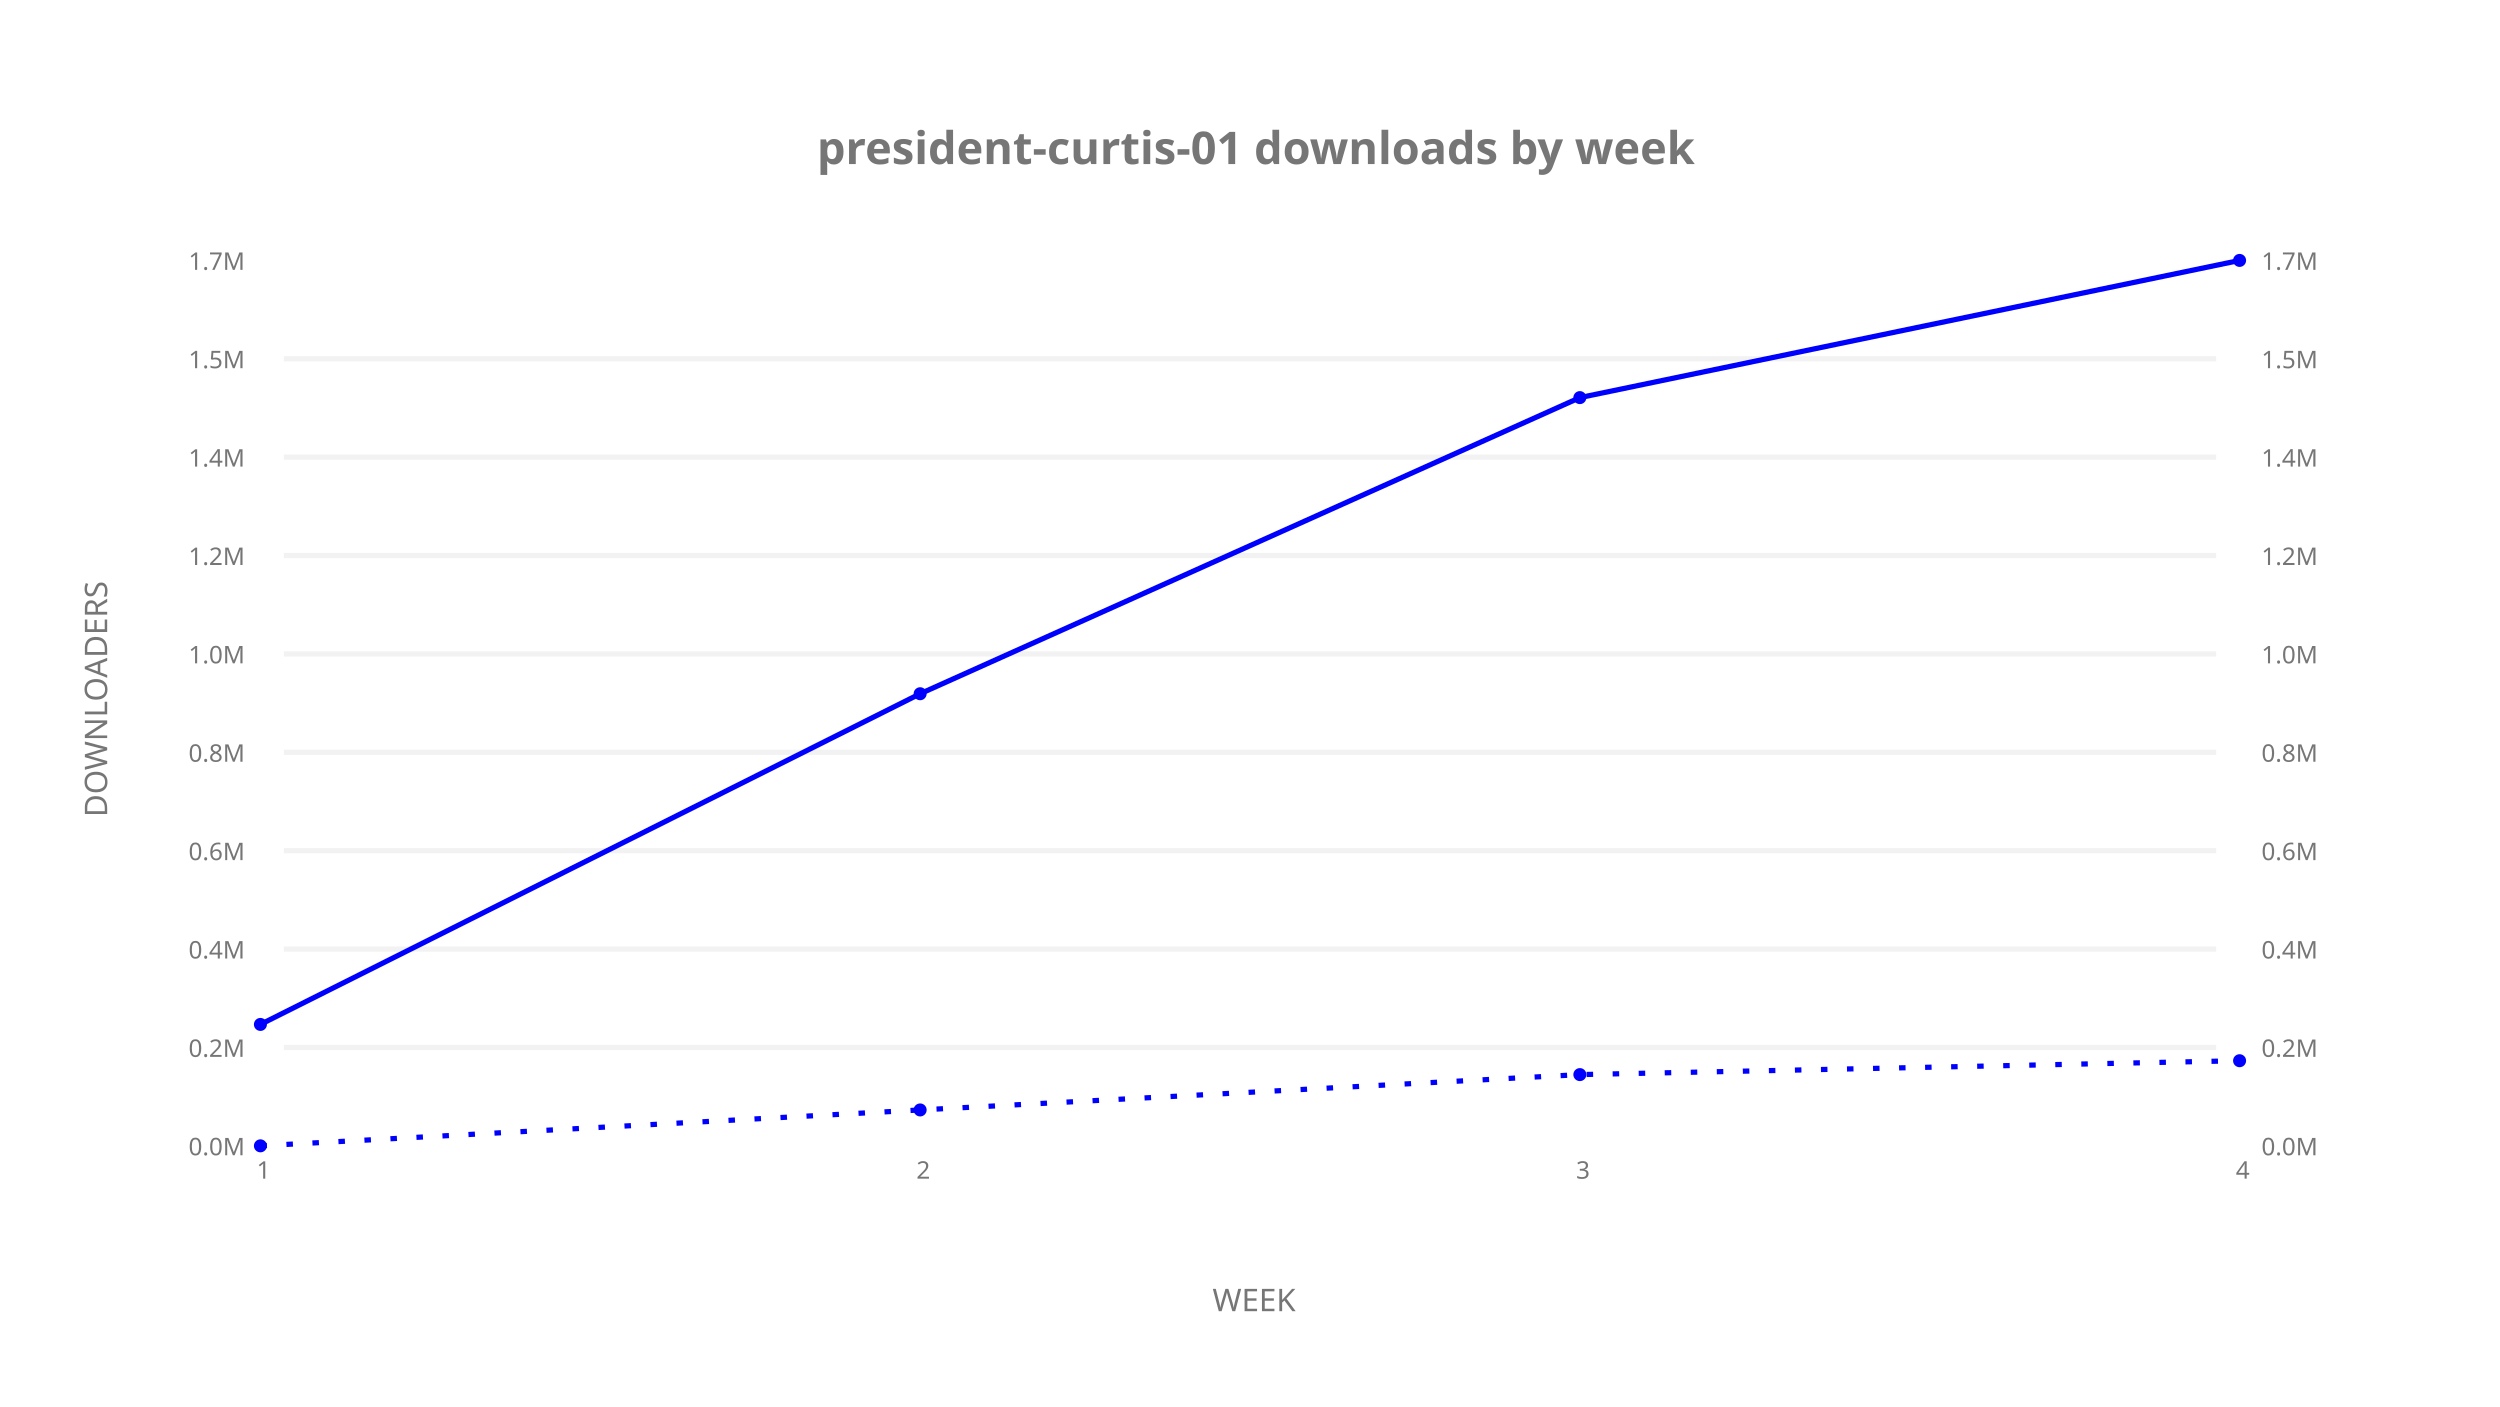
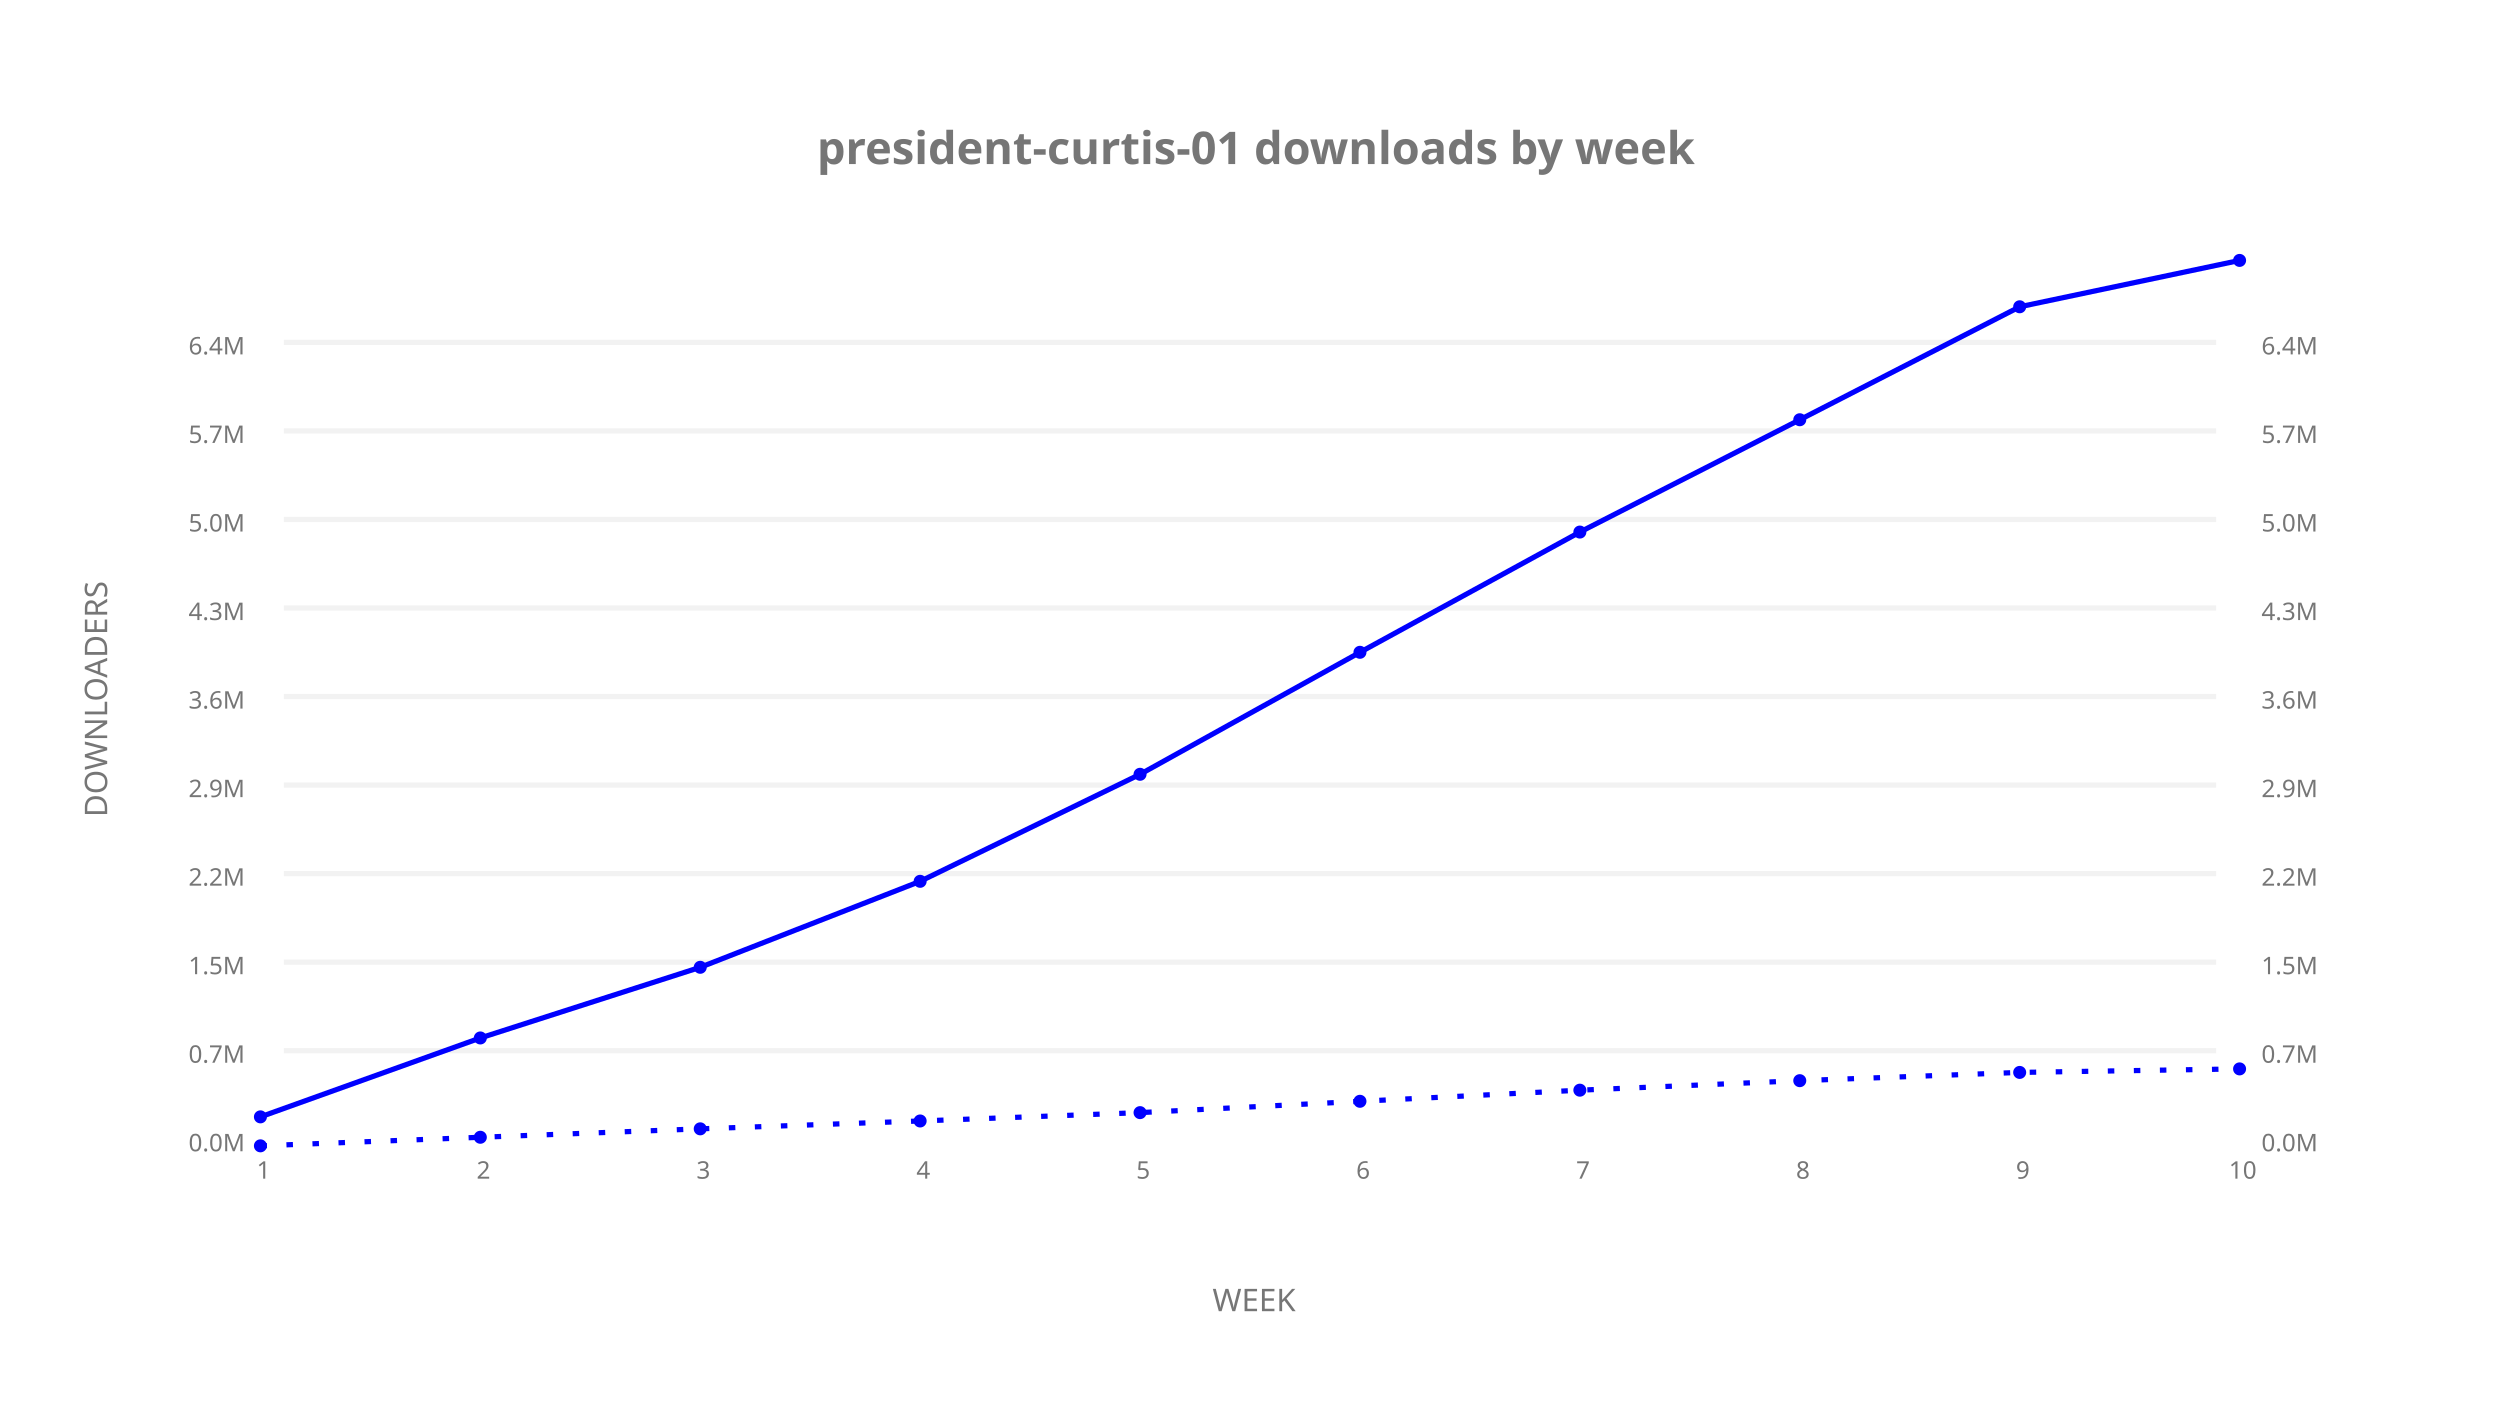
<svg xmlns="http://www.w3.org/2000/svg" xml:space="preserve" id="president-curtis-01-downloads-by-week-president-curtis-01-week" x="0px" y="0px" width="1920px" height="1080px" viewBox="0 0 1920 1080" enable-background="new 0 0 1920 1080" role="img">
  <g id="annotations">
    <text x="960" y="126" font-family="Atkinson Hyperlegible" font-size="26pt" text-anchor="middle" text-align="center" font-weight="600" font-style="normal" style="fill:rgb(118,118,118); fill-opacity:1; stroke:rgb(118,118,118); stroke-opacity:0; stroke-width:0.5"> president-curtis-01 downloads by week</text>
    <g id="axes-lines">
      <text x="960" y="1007" font-family="Atkinson Hyperlegible" font-size="18pt" text-anchor="middle" text-align="center" font-weight="500" font-style="normal" style="fill:rgb(118,118,118); fill-opacity:1; stroke:rgb(118,118,118); stroke-opacity:0; stroke-width:0.5"> WEEK</text>
      <text x="73" y="540" font-family="Atkinson Hyperlegible" font-size="18pt" text-anchor="middle" text-align="center" dominant-baseline="central" font-weight="500" font-style="normal" style="fill:rgb(118,118,118); fill-opacity:1; stroke:rgb(118,118,118); stroke-opacity:0; stroke-width:0.5" transform="rotate(-90,73,540)"> DOWNLOADERS</text>
    </g>
    <g id="tic-y-label-lines">
-       <line x1="218" y1="804.444" x2="1702" y2="804.444" style="fill:rgb(0,0,255); fill-opacity:0; stroke:rgb(242,242,242); stroke-opacity:1; stroke-width:4" />
-       <line x1="218" y1="728.889" x2="1702" y2="728.889" style="fill:rgb(0,0,255); fill-opacity:0; stroke:rgb(242,242,242); stroke-opacity:1; stroke-width:4" />
-       <line x1="218" y1="653.333" x2="1702" y2="653.333" style="fill:rgb(0,0,255); fill-opacity:0; stroke:rgb(242,242,242); stroke-opacity:1; stroke-width:4" />
-       <line x1="218" y1="577.778" x2="1702" y2="577.778" style="fill:rgb(0,0,255); fill-opacity:0; stroke:rgb(242,242,242); stroke-opacity:1; stroke-width:4" />
-       <line x1="218" y1="502.222" x2="1702" y2="502.222" style="fill:rgb(0,0,255); fill-opacity:0; stroke:rgb(242,242,242); stroke-opacity:1; stroke-width:4" />
-       <line x1="218" y1="426.667" x2="1702" y2="426.667" style="fill:rgb(0,0,255); fill-opacity:0; stroke:rgb(242,242,242); stroke-opacity:1; stroke-width:4" />
-       <line x1="218" y1="351.111" x2="1702" y2="351.111" style="fill:rgb(0,0,255); fill-opacity:0; stroke:rgb(242,242,242); stroke-opacity:1; stroke-width:4" />
-       <line x1="218" y1="275.556" x2="1702" y2="275.556" style="fill:rgb(0,0,255); fill-opacity:0; stroke:rgb(242,242,242); stroke-opacity:1; stroke-width:4" />
+       <line x1="218" y1="806.952" x2="1702" y2="806.952" style="fill:rgb(0,0,255); fill-opacity:0; stroke:rgb(242,242,242); stroke-opacity:1; stroke-width:4" />
+       <line x1="218" y1="738.952" x2="1702" y2="738.952" style="fill:rgb(0,0,255); fill-opacity:0; stroke:rgb(242,242,242); stroke-opacity:1; stroke-width:4" />
+       <line x1="218" y1="670.952" x2="1702" y2="670.952" style="fill:rgb(0,0,255); fill-opacity:0; stroke:rgb(242,242,242); stroke-opacity:1; stroke-width:4" />
+       <line x1="218" y1="602.952" x2="1702" y2="602.952" style="fill:rgb(0,0,255); fill-opacity:0; stroke:rgb(242,242,242); stroke-opacity:1; stroke-width:4" />
+       <line x1="218" y1="534.952" x2="1702" y2="534.952" style="fill:rgb(0,0,255); fill-opacity:0; stroke:rgb(242,242,242); stroke-opacity:1; stroke-width:4" />
+       <line x1="218" y1="466.952" x2="1702" y2="466.952" style="fill:rgb(0,0,255); fill-opacity:0; stroke:rgb(242,242,242); stroke-opacity:1; stroke-width:4" />
+       <line x1="218" y1="398.952" x2="1702" y2="398.952" style="fill:rgb(0,0,255); fill-opacity:0; stroke:rgb(242,242,242); stroke-opacity:1; stroke-width:4" />
+       <line x1="218" y1="330.952" x2="1702" y2="330.952" style="fill:rgb(0,0,255); fill-opacity:0; stroke:rgb(242,242,242); stroke-opacity:1; stroke-width:4" />
+       <line x1="218" y1="262.952" x2="1702" y2="262.952" style="fill:rgb(0,0,255); fill-opacity:0; stroke:rgb(242,242,242); stroke-opacity:1; stroke-width:4" />
    </g>
    <g id="tic-x-labels">
      <text x="200" y="898" font-family="Atkinson Hyperlegible" font-size="14pt" text-anchor="middle" text-align="center" dominant-baseline="central" font-weight="400" font-style="normal" style="fill:rgb(118,118,118); fill-opacity:1; stroke:rgb(118,118,118); stroke-opacity:0; stroke-width:0.5"> 1</text>
-       <text x="706.667" y="898" font-family="Atkinson Hyperlegible" font-size="14pt" text-anchor="middle" text-align="center" dominant-baseline="central" font-weight="400" font-style="normal" style="fill:rgb(118,118,118); fill-opacity:1; stroke:rgb(118,118,118); stroke-opacity:0; stroke-width:0.5"> 2</text>
-       <text x="1213.333" y="898" font-family="Atkinson Hyperlegible" font-size="14pt" text-anchor="middle" text-align="center" dominant-baseline="central" font-weight="400" font-style="normal" style="fill:rgb(118,118,118); fill-opacity:1; stroke:rgb(118,118,118); stroke-opacity:0; stroke-width:0.5"> 3</text>
-       <text x="1720" y="898" font-family="Atkinson Hyperlegible" font-size="14pt" text-anchor="middle" text-align="center" dominant-baseline="central" font-weight="400" font-style="normal" style="fill:rgb(118,118,118); fill-opacity:1; stroke:rgb(118,118,118); stroke-opacity:0; stroke-width:0.5"> 4</text>
+       <text x="368.889" y="898" font-family="Atkinson Hyperlegible" font-size="14pt" text-anchor="middle" text-align="center" dominant-baseline="central" font-weight="400" font-style="normal" style="fill:rgb(118,118,118); fill-opacity:1; stroke:rgb(118,118,118); stroke-opacity:0; stroke-width:0.5"> 2</text>
+       <text x="537.778" y="898" font-family="Atkinson Hyperlegible" font-size="14pt" text-anchor="middle" text-align="center" dominant-baseline="central" font-weight="400" font-style="normal" style="fill:rgb(118,118,118); fill-opacity:1; stroke:rgb(118,118,118); stroke-opacity:0; stroke-width:0.5"> 3</text>
+       <text x="706.667" y="898" font-family="Atkinson Hyperlegible" font-size="14pt" text-anchor="middle" text-align="center" dominant-baseline="central" font-weight="400" font-style="normal" style="fill:rgb(118,118,118); fill-opacity:1; stroke:rgb(118,118,118); stroke-opacity:0; stroke-width:0.5"> 4</text>
+       <text x="875.556" y="898" font-family="Atkinson Hyperlegible" font-size="14pt" text-anchor="middle" text-align="center" dominant-baseline="central" font-weight="400" font-style="normal" style="fill:rgb(118,118,118); fill-opacity:1; stroke:rgb(118,118,118); stroke-opacity:0; stroke-width:0.5"> 5</text>
+       <text x="1044.444" y="898" font-family="Atkinson Hyperlegible" font-size="14pt" text-anchor="middle" text-align="center" dominant-baseline="central" font-weight="400" font-style="normal" style="fill:rgb(118,118,118); fill-opacity:1; stroke:rgb(118,118,118); stroke-opacity:0; stroke-width:0.5"> 6</text>
+       <text x="1213.333" y="898" font-family="Atkinson Hyperlegible" font-size="14pt" text-anchor="middle" text-align="center" dominant-baseline="central" font-weight="400" font-style="normal" style="fill:rgb(118,118,118); fill-opacity:1; stroke:rgb(118,118,118); stroke-opacity:0; stroke-width:0.5"> 7</text>
+       <text x="1382.222" y="898" font-family="Atkinson Hyperlegible" font-size="14pt" text-anchor="middle" text-align="center" dominant-baseline="central" font-weight="400" font-style="normal" style="fill:rgb(118,118,118); fill-opacity:1; stroke:rgb(118,118,118); stroke-opacity:0; stroke-width:0.5"> 8</text>
+       <text x="1551.111" y="898" font-family="Atkinson Hyperlegible" font-size="14pt" text-anchor="middle" text-align="center" dominant-baseline="central" font-weight="400" font-style="normal" style="fill:rgb(118,118,118); fill-opacity:1; stroke:rgb(118,118,118); stroke-opacity:0; stroke-width:0.5"> 9</text>
+       <text x="1720" y="898" font-family="Atkinson Hyperlegible" font-size="14pt" text-anchor="middle" text-align="center" dominant-baseline="central" font-weight="400" font-style="normal" style="fill:rgb(118,118,118); fill-opacity:1; stroke:rgb(118,118,118); stroke-opacity:0; stroke-width:0.5"> 10</text>
    </g>
    <g id="tic-y-labels">
-       <text x="164" y="880" font-family="Atkinson Hyperlegible" font-size="14pt" text-anchor="middle" text-align="center" dominant-baseline="central" font-weight="400" font-style="normal" style="fill:rgb(118,118,118); fill-opacity:1; stroke:rgb(118,118,118); stroke-opacity:0; stroke-width:0.5"> 0.0M</text>
-       <text x="1756" y="880" font-family="Atkinson Hyperlegible" font-size="14pt" text-anchor="middle" text-align="center" dominant-baseline="central" font-weight="400" font-style="normal" style="fill:rgb(118,118,118); fill-opacity:1; stroke:rgb(118,118,118); stroke-opacity:0; stroke-width:0.5"> 0.0M</text>
-       <text x="164" y="804.444" font-family="Atkinson Hyperlegible" font-size="14pt" text-anchor="middle" text-align="center" dominant-baseline="central" font-weight="400" font-style="normal" style="fill:rgb(118,118,118); fill-opacity:1; stroke:rgb(118,118,118); stroke-opacity:0; stroke-width:0.5"> 0.2M</text>
-       <text x="1756" y="804.444" font-family="Atkinson Hyperlegible" font-size="14pt" text-anchor="middle" text-align="center" dominant-baseline="central" font-weight="400" font-style="normal" style="fill:rgb(118,118,118); fill-opacity:1; stroke:rgb(118,118,118); stroke-opacity:0; stroke-width:0.5"> 0.2M</text>
-       <text x="164" y="728.889" font-family="Atkinson Hyperlegible" font-size="14pt" text-anchor="middle" text-align="center" dominant-baseline="central" font-weight="400" font-style="normal" style="fill:rgb(118,118,118); fill-opacity:1; stroke:rgb(118,118,118); stroke-opacity:0; stroke-width:0.5"> 0.4M</text>
-       <text x="1756" y="728.889" font-family="Atkinson Hyperlegible" font-size="14pt" text-anchor="middle" text-align="center" dominant-baseline="central" font-weight="400" font-style="normal" style="fill:rgb(118,118,118); fill-opacity:1; stroke:rgb(118,118,118); stroke-opacity:0; stroke-width:0.5"> 0.4M</text>
-       <text x="164" y="653.333" font-family="Atkinson Hyperlegible" font-size="14pt" text-anchor="middle" text-align="center" dominant-baseline="central" font-weight="400" font-style="normal" style="fill:rgb(118,118,118); fill-opacity:1; stroke:rgb(118,118,118); stroke-opacity:0; stroke-width:0.5"> 0.6M</text>
-       <text x="1756" y="653.333" font-family="Atkinson Hyperlegible" font-size="14pt" text-anchor="middle" text-align="center" dominant-baseline="central" font-weight="400" font-style="normal" style="fill:rgb(118,118,118); fill-opacity:1; stroke:rgb(118,118,118); stroke-opacity:0; stroke-width:0.5"> 0.6M</text>
-       <text x="164" y="577.778" font-family="Atkinson Hyperlegible" font-size="14pt" text-anchor="middle" text-align="center" dominant-baseline="central" font-weight="400" font-style="normal" style="fill:rgb(118,118,118); fill-opacity:1; stroke:rgb(118,118,118); stroke-opacity:0; stroke-width:0.5"> 0.8M</text>
-       <text x="1756" y="577.778" font-family="Atkinson Hyperlegible" font-size="14pt" text-anchor="middle" text-align="center" dominant-baseline="central" font-weight="400" font-style="normal" style="fill:rgb(118,118,118); fill-opacity:1; stroke:rgb(118,118,118); stroke-opacity:0; stroke-width:0.5"> 0.8M</text>
-       <text x="164" y="502.222" font-family="Atkinson Hyperlegible" font-size="14pt" text-anchor="middle" text-align="center" dominant-baseline="central" font-weight="400" font-style="normal" style="fill:rgb(118,118,118); fill-opacity:1; stroke:rgb(118,118,118); stroke-opacity:0; stroke-width:0.5"> 1.0M</text>
-       <text x="1756" y="502.222" font-family="Atkinson Hyperlegible" font-size="14pt" text-anchor="middle" text-align="center" dominant-baseline="central" font-weight="400" font-style="normal" style="fill:rgb(118,118,118); fill-opacity:1; stroke:rgb(118,118,118); stroke-opacity:0; stroke-width:0.5"> 1.0M</text>
-       <text x="164" y="426.667" font-family="Atkinson Hyperlegible" font-size="14pt" text-anchor="middle" text-align="center" dominant-baseline="central" font-weight="400" font-style="normal" style="fill:rgb(118,118,118); fill-opacity:1; stroke:rgb(118,118,118); stroke-opacity:0; stroke-width:0.5"> 1.2M</text>
-       <text x="1756" y="426.667" font-family="Atkinson Hyperlegible" font-size="14pt" text-anchor="middle" text-align="center" dominant-baseline="central" font-weight="400" font-style="normal" style="fill:rgb(118,118,118); fill-opacity:1; stroke:rgb(118,118,118); stroke-opacity:0; stroke-width:0.5"> 1.2M</text>
-       <text x="164" y="351.111" font-family="Atkinson Hyperlegible" font-size="14pt" text-anchor="middle" text-align="center" dominant-baseline="central" font-weight="400" font-style="normal" style="fill:rgb(118,118,118); fill-opacity:1; stroke:rgb(118,118,118); stroke-opacity:0; stroke-width:0.5"> 1.4M</text>
-       <text x="1756" y="351.111" font-family="Atkinson Hyperlegible" font-size="14pt" text-anchor="middle" text-align="center" dominant-baseline="central" font-weight="400" font-style="normal" style="fill:rgb(118,118,118); fill-opacity:1; stroke:rgb(118,118,118); stroke-opacity:0; stroke-width:0.5"> 1.4M</text>
-       <text x="164" y="275.556" font-family="Atkinson Hyperlegible" font-size="14pt" text-anchor="middle" text-align="center" dominant-baseline="central" font-weight="400" font-style="normal" style="fill:rgb(118,118,118); fill-opacity:1; stroke:rgb(118,118,118); stroke-opacity:0; stroke-width:0.5"> 1.5M</text>
-       <text x="1756" y="275.556" font-family="Atkinson Hyperlegible" font-size="14pt" text-anchor="middle" text-align="center" dominant-baseline="central" font-weight="400" font-style="normal" style="fill:rgb(118,118,118); fill-opacity:1; stroke:rgb(118,118,118); stroke-opacity:0; stroke-width:0.5"> 1.5M</text>
-       <text x="164" y="200" font-family="Atkinson Hyperlegible" font-size="14pt" text-anchor="middle" text-align="center" dominant-baseline="central" font-weight="400" font-style="normal" style="fill:rgb(118,118,118); fill-opacity:1; stroke:rgb(118,118,118); stroke-opacity:0; stroke-width:0.5"> 1.7M</text>
-       <text x="1756" y="200" font-family="Atkinson Hyperlegible" font-size="14pt" text-anchor="middle" text-align="center" dominant-baseline="central" font-weight="400" font-style="normal" style="fill:rgb(118,118,118); fill-opacity:1; stroke:rgb(118,118,118); stroke-opacity:0; stroke-width:0.5"> 1.7M</text>
+       <text x="164" y="876.952" font-family="Atkinson Hyperlegible" font-size="14pt" text-anchor="middle" text-align="center" dominant-baseline="central" font-weight="400" font-style="normal" style="fill:rgb(118,118,118); fill-opacity:1; stroke:rgb(118,118,118); stroke-opacity:0; stroke-width:0.5"> 0.0M</text>
+       <text x="1756" y="876.952" font-family="Atkinson Hyperlegible" font-size="14pt" text-anchor="middle" text-align="center" dominant-baseline="central" font-weight="400" font-style="normal" style="fill:rgb(118,118,118); fill-opacity:1; stroke:rgb(118,118,118); stroke-opacity:0; stroke-width:0.5"> 0.0M</text>
+       <text x="164" y="808.952" font-family="Atkinson Hyperlegible" font-size="14pt" text-anchor="middle" text-align="center" dominant-baseline="central" font-weight="400" font-style="normal" style="fill:rgb(118,118,118); fill-opacity:1; stroke:rgb(118,118,118); stroke-opacity:0; stroke-width:0.5"> 0.7M</text>
+       <text x="1756" y="808.952" font-family="Atkinson Hyperlegible" font-size="14pt" text-anchor="middle" text-align="center" dominant-baseline="central" font-weight="400" font-style="normal" style="fill:rgb(118,118,118); fill-opacity:1; stroke:rgb(118,118,118); stroke-opacity:0; stroke-width:0.5"> 0.7M</text>
+       <text x="164" y="740.952" font-family="Atkinson Hyperlegible" font-size="14pt" text-anchor="middle" text-align="center" dominant-baseline="central" font-weight="400" font-style="normal" style="fill:rgb(118,118,118); fill-opacity:1; stroke:rgb(118,118,118); stroke-opacity:0; stroke-width:0.5"> 1.5M</text>
+       <text x="1756" y="740.952" font-family="Atkinson Hyperlegible" font-size="14pt" text-anchor="middle" text-align="center" dominant-baseline="central" font-weight="400" font-style="normal" style="fill:rgb(118,118,118); fill-opacity:1; stroke:rgb(118,118,118); stroke-opacity:0; stroke-width:0.5"> 1.5M</text>
+       <text x="164" y="672.952" font-family="Atkinson Hyperlegible" font-size="14pt" text-anchor="middle" text-align="center" dominant-baseline="central" font-weight="400" font-style="normal" style="fill:rgb(118,118,118); fill-opacity:1; stroke:rgb(118,118,118); stroke-opacity:0; stroke-width:0.5"> 2.2M</text>
+       <text x="1756" y="672.952" font-family="Atkinson Hyperlegible" font-size="14pt" text-anchor="middle" text-align="center" dominant-baseline="central" font-weight="400" font-style="normal" style="fill:rgb(118,118,118); fill-opacity:1; stroke:rgb(118,118,118); stroke-opacity:0; stroke-width:0.5"> 2.2M</text>
+       <text x="164" y="604.952" font-family="Atkinson Hyperlegible" font-size="14pt" text-anchor="middle" text-align="center" dominant-baseline="central" font-weight="400" font-style="normal" style="fill:rgb(118,118,118); fill-opacity:1; stroke:rgb(118,118,118); stroke-opacity:0; stroke-width:0.5"> 2.9M</text>
+       <text x="1756" y="604.952" font-family="Atkinson Hyperlegible" font-size="14pt" text-anchor="middle" text-align="center" dominant-baseline="central" font-weight="400" font-style="normal" style="fill:rgb(118,118,118); fill-opacity:1; stroke:rgb(118,118,118); stroke-opacity:0; stroke-width:0.5"> 2.9M</text>
+       <text x="164" y="536.952" font-family="Atkinson Hyperlegible" font-size="14pt" text-anchor="middle" text-align="center" dominant-baseline="central" font-weight="400" font-style="normal" style="fill:rgb(118,118,118); fill-opacity:1; stroke:rgb(118,118,118); stroke-opacity:0; stroke-width:0.5"> 3.6M</text>
+       <text x="1756" y="536.952" font-family="Atkinson Hyperlegible" font-size="14pt" text-anchor="middle" text-align="center" dominant-baseline="central" font-weight="400" font-style="normal" style="fill:rgb(118,118,118); fill-opacity:1; stroke:rgb(118,118,118); stroke-opacity:0; stroke-width:0.5"> 3.6M</text>
+       <text x="164" y="468.952" font-family="Atkinson Hyperlegible" font-size="14pt" text-anchor="middle" text-align="center" dominant-baseline="central" font-weight="400" font-style="normal" style="fill:rgb(118,118,118); fill-opacity:1; stroke:rgb(118,118,118); stroke-opacity:0; stroke-width:0.5"> 4.3M</text>
+       <text x="1756" y="468.952" font-family="Atkinson Hyperlegible" font-size="14pt" text-anchor="middle" text-align="center" dominant-baseline="central" font-weight="400" font-style="normal" style="fill:rgb(118,118,118); fill-opacity:1; stroke:rgb(118,118,118); stroke-opacity:0; stroke-width:0.5"> 4.3M</text>
+       <text x="164" y="400.952" font-family="Atkinson Hyperlegible" font-size="14pt" text-anchor="middle" text-align="center" dominant-baseline="central" font-weight="400" font-style="normal" style="fill:rgb(118,118,118); fill-opacity:1; stroke:rgb(118,118,118); stroke-opacity:0; stroke-width:0.5"> 5.0M</text>
+       <text x="1756" y="400.952" font-family="Atkinson Hyperlegible" font-size="14pt" text-anchor="middle" text-align="center" dominant-baseline="central" font-weight="400" font-style="normal" style="fill:rgb(118,118,118); fill-opacity:1; stroke:rgb(118,118,118); stroke-opacity:0; stroke-width:0.5"> 5.0M</text>
+       <text x="164" y="332.952" font-family="Atkinson Hyperlegible" font-size="14pt" text-anchor="middle" text-align="center" dominant-baseline="central" font-weight="400" font-style="normal" style="fill:rgb(118,118,118); fill-opacity:1; stroke:rgb(118,118,118); stroke-opacity:0; stroke-width:0.5"> 5.7M</text>
+       <text x="1756" y="332.952" font-family="Atkinson Hyperlegible" font-size="14pt" text-anchor="middle" text-align="center" dominant-baseline="central" font-weight="400" font-style="normal" style="fill:rgb(118,118,118); fill-opacity:1; stroke:rgb(118,118,118); stroke-opacity:0; stroke-width:0.5"> 5.7M</text>
+       <text x="164" y="264.952" font-family="Atkinson Hyperlegible" font-size="14pt" text-anchor="middle" text-align="center" dominant-baseline="central" font-weight="400" font-style="normal" style="fill:rgb(118,118,118); fill-opacity:1; stroke:rgb(118,118,118); stroke-opacity:0; stroke-width:0.5"> 6.4M</text>
+       <text x="1756" y="264.952" font-family="Atkinson Hyperlegible" font-size="14pt" text-anchor="middle" text-align="center" dominant-baseline="central" font-weight="400" font-style="normal" style="fill:rgb(118,118,118); fill-opacity:1; stroke:rgb(118,118,118); stroke-opacity:0; stroke-width:0.5"> 6.4M</text>
    </g>
  </g>
  <g id="polyline-president-curtis-01 downloads by week">
-     <polyline points="200,786.759 706.667,532.788 1213.33,305.364 1720,200 " style="fill:rgb(0,0,255); fill-opacity:0; stroke:rgb(0,0,255); stroke-opacity:1; stroke-width:4" />
+     <polyline points="200,857.752 368.889,797.151 537.778,742.885 706.667,676.854 875.556,594.66 1044.44,500.969 1213.33,408.628 1382.22,322.366 1551.11,235.61 1720,200 " style="fill:rgb(0,0,255); fill-opacity:0; stroke:rgb(0,0,255); stroke-opacity:1; stroke-width:4" />
  </g>
  <g id="markers-president-curtis-01 downloads by week">
-     <circle cx="200" cy="786.759" r="5" style="fill:rgb(0,0,255); fill-opacity:1; stroke:rgb(0,0,255); stroke-opacity:0; stroke-width:4">
+     <circle cx="200" cy="857.752" r="5" style="fill:rgb(0,0,255); fill-opacity:1; stroke:rgb(0,0,255); stroke-opacity:0; stroke-width:4">
</circle>
-     <circle cx="706.667" cy="532.788" r="5" style="fill:rgb(0,0,255); fill-opacity:1; stroke:rgb(0,0,255); stroke-opacity:0; stroke-width:4">
+     <circle cx="368.889" cy="797.151" r="5" style="fill:rgb(0,0,255); fill-opacity:1; stroke:rgb(0,0,255); stroke-opacity:0; stroke-width:4">
</circle>
-     <circle cx="1213.333" cy="305.364" r="5" style="fill:rgb(0,0,255); fill-opacity:1; stroke:rgb(0,0,255); stroke-opacity:0; stroke-width:4">
+     <circle cx="537.778" cy="742.885" r="5" style="fill:rgb(0,0,255); fill-opacity:1; stroke:rgb(0,0,255); stroke-opacity:0; stroke-width:4">
+ </circle>
+     <circle cx="706.667" cy="676.854" r="5" style="fill:rgb(0,0,255); fill-opacity:1; stroke:rgb(0,0,255); stroke-opacity:0; stroke-width:4">
+ </circle>
+     <circle cx="875.556" cy="594.66" r="5" style="fill:rgb(0,0,255); fill-opacity:1; stroke:rgb(0,0,255); stroke-opacity:0; stroke-width:4">
+ </circle>
+     <circle cx="1044.444" cy="500.969" r="5" style="fill:rgb(0,0,255); fill-opacity:1; stroke:rgb(0,0,255); stroke-opacity:0; stroke-width:4">
+ </circle>
+     <circle cx="1213.333" cy="408.628" r="5" style="fill:rgb(0,0,255); fill-opacity:1; stroke:rgb(0,0,255); stroke-opacity:0; stroke-width:4">
+ </circle>
+     <circle cx="1382.222" cy="322.366" r="5" style="fill:rgb(0,0,255); fill-opacity:1; stroke:rgb(0,0,255); stroke-opacity:0; stroke-width:4">
+ </circle>
+     <circle cx="1551.111" cy="235.61" r="5" style="fill:rgb(0,0,255); fill-opacity:1; stroke:rgb(0,0,255); stroke-opacity:0; stroke-width:4">
</circle>
    <circle cx="1720" cy="200" r="5" style="fill:rgb(0,0,255); fill-opacity:1; stroke:rgb(0,0,255); stroke-opacity:0; stroke-width:4">
</circle>
  </g>
  <g id="polyline-president-curtis-01 downloads by week uploaders">
-     <polyline points="200,880 706.667,852.438 1213.33,825.295 1720,814.631 " stroke-dasharray="5 15" style="fill:rgb(0,0,255); fill-opacity:0; stroke:rgb(0,0,255); stroke-opacity:1; stroke-width:4" />
+     <polyline points="200,880 368.889,873.423 537.778,866.947 706.667,860.911 875.556,854.494 1044.44,845.799 1213.33,837.258 1382.22,829.953 1551.11,823.618 1720,820.914 " stroke-dasharray="5 15" style="fill:rgb(0,0,255); fill-opacity:0; stroke:rgb(0,0,255); stroke-opacity:1; stroke-width:4" />
  </g>
  <g id="markers-president-curtis-01 downloads by week uploaders">
    <circle cx="200" cy="880" r="5" style="fill:rgb(0,0,255); fill-opacity:1; stroke:rgb(0,0,255); stroke-opacity:0; stroke-width:4">
</circle>
-     <circle cx="706.667" cy="852.438" r="5" style="fill:rgb(0,0,255); fill-opacity:1; stroke:rgb(0,0,255); stroke-opacity:0; stroke-width:4">
+     <circle cx="368.889" cy="873.423" r="5" style="fill:rgb(0,0,255); fill-opacity:1; stroke:rgb(0,0,255); stroke-opacity:0; stroke-width:4">
</circle>
-     <circle cx="1213.333" cy="825.295" r="5" style="fill:rgb(0,0,255); fill-opacity:1; stroke:rgb(0,0,255); stroke-opacity:0; stroke-width:4">
+     <circle cx="537.778" cy="866.947" r="5" style="fill:rgb(0,0,255); fill-opacity:1; stroke:rgb(0,0,255); stroke-opacity:0; stroke-width:4">
</circle>
-     <circle cx="1720" cy="814.631" r="5" style="fill:rgb(0,0,255); fill-opacity:1; stroke:rgb(0,0,255); stroke-opacity:0; stroke-width:4">
+     <circle cx="706.667" cy="860.911" r="5" style="fill:rgb(0,0,255); fill-opacity:1; stroke:rgb(0,0,255); stroke-opacity:0; stroke-width:4">
+ </circle>
+     <circle cx="875.556" cy="854.494" r="5" style="fill:rgb(0,0,255); fill-opacity:1; stroke:rgb(0,0,255); stroke-opacity:0; stroke-width:4">
+ </circle>
+     <circle cx="1044.444" cy="845.799" r="5" style="fill:rgb(0,0,255); fill-opacity:1; stroke:rgb(0,0,255); stroke-opacity:0; stroke-width:4">
+ </circle>
+     <circle cx="1213.333" cy="837.258" r="5" style="fill:rgb(0,0,255); fill-opacity:1; stroke:rgb(0,0,255); stroke-opacity:0; stroke-width:4">
+ </circle>
+     <circle cx="1382.222" cy="829.953" r="5" style="fill:rgb(0,0,255); fill-opacity:1; stroke:rgb(0,0,255); stroke-opacity:0; stroke-width:4">
+ </circle>
+     <circle cx="1551.111" cy="823.618" r="5" style="fill:rgb(0,0,255); fill-opacity:1; stroke:rgb(0,0,255); stroke-opacity:0; stroke-width:4">
+ </circle>
+     <circle cx="1720" cy="820.914" r="5" style="fill:rgb(0,0,255); fill-opacity:1; stroke:rgb(0,0,255); stroke-opacity:0; stroke-width:4">
</circle>
  </g>
</svg>
